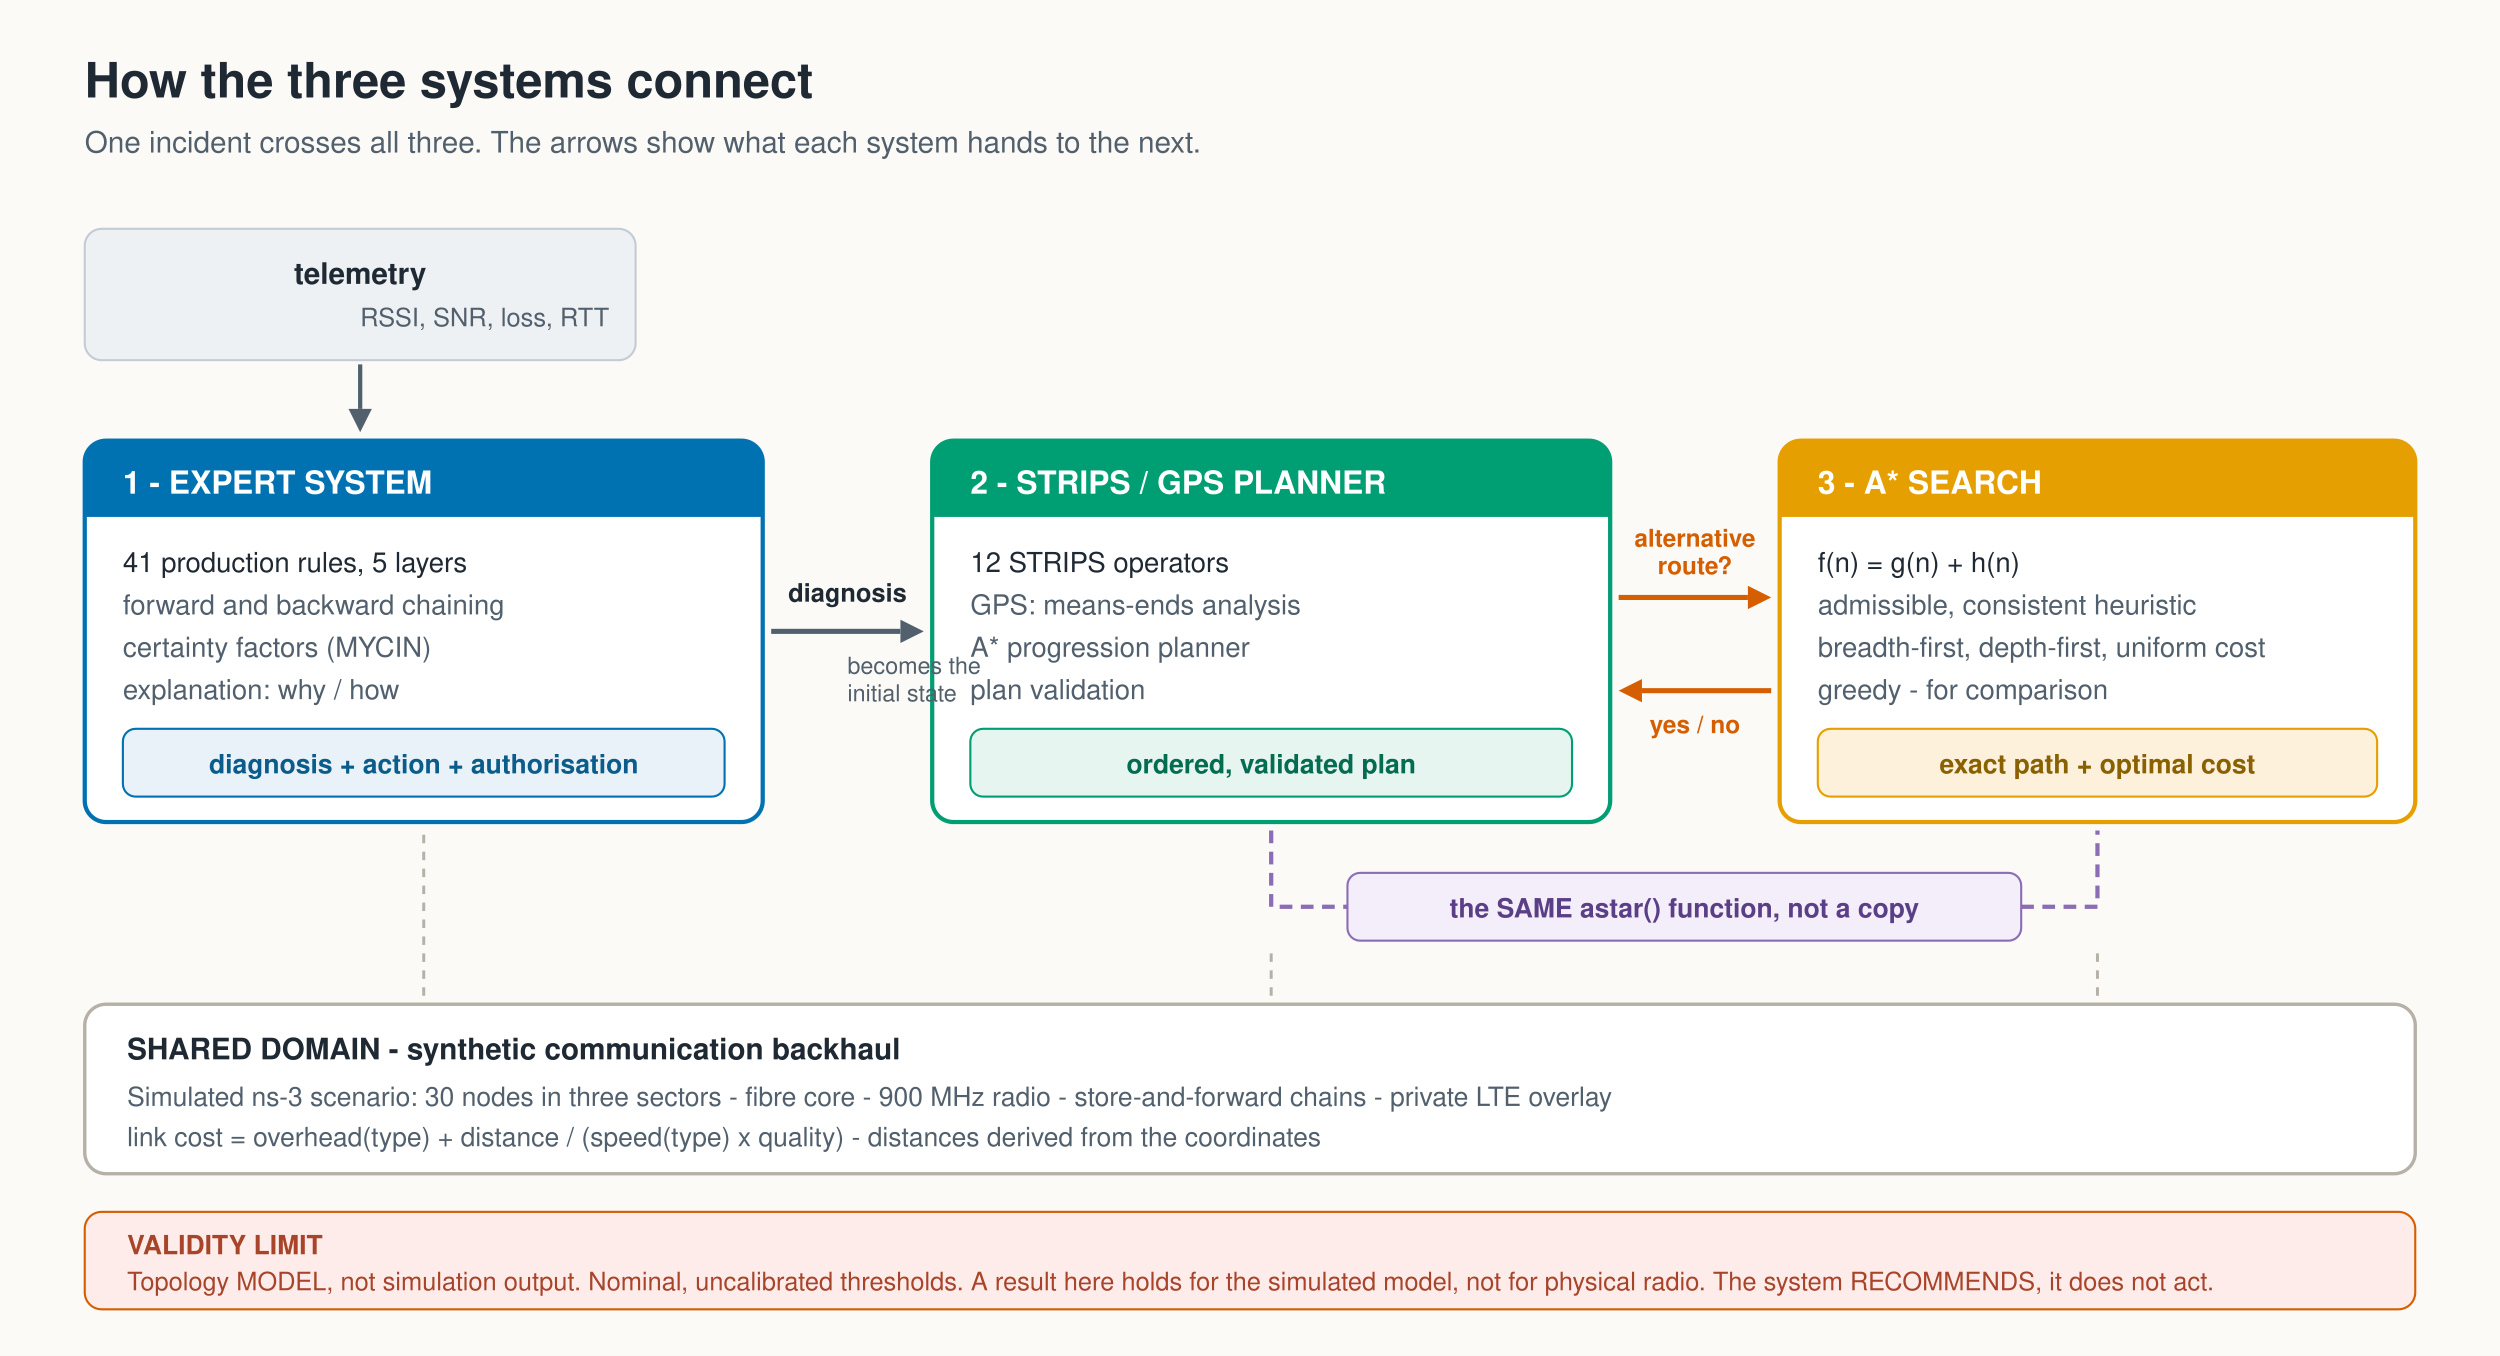
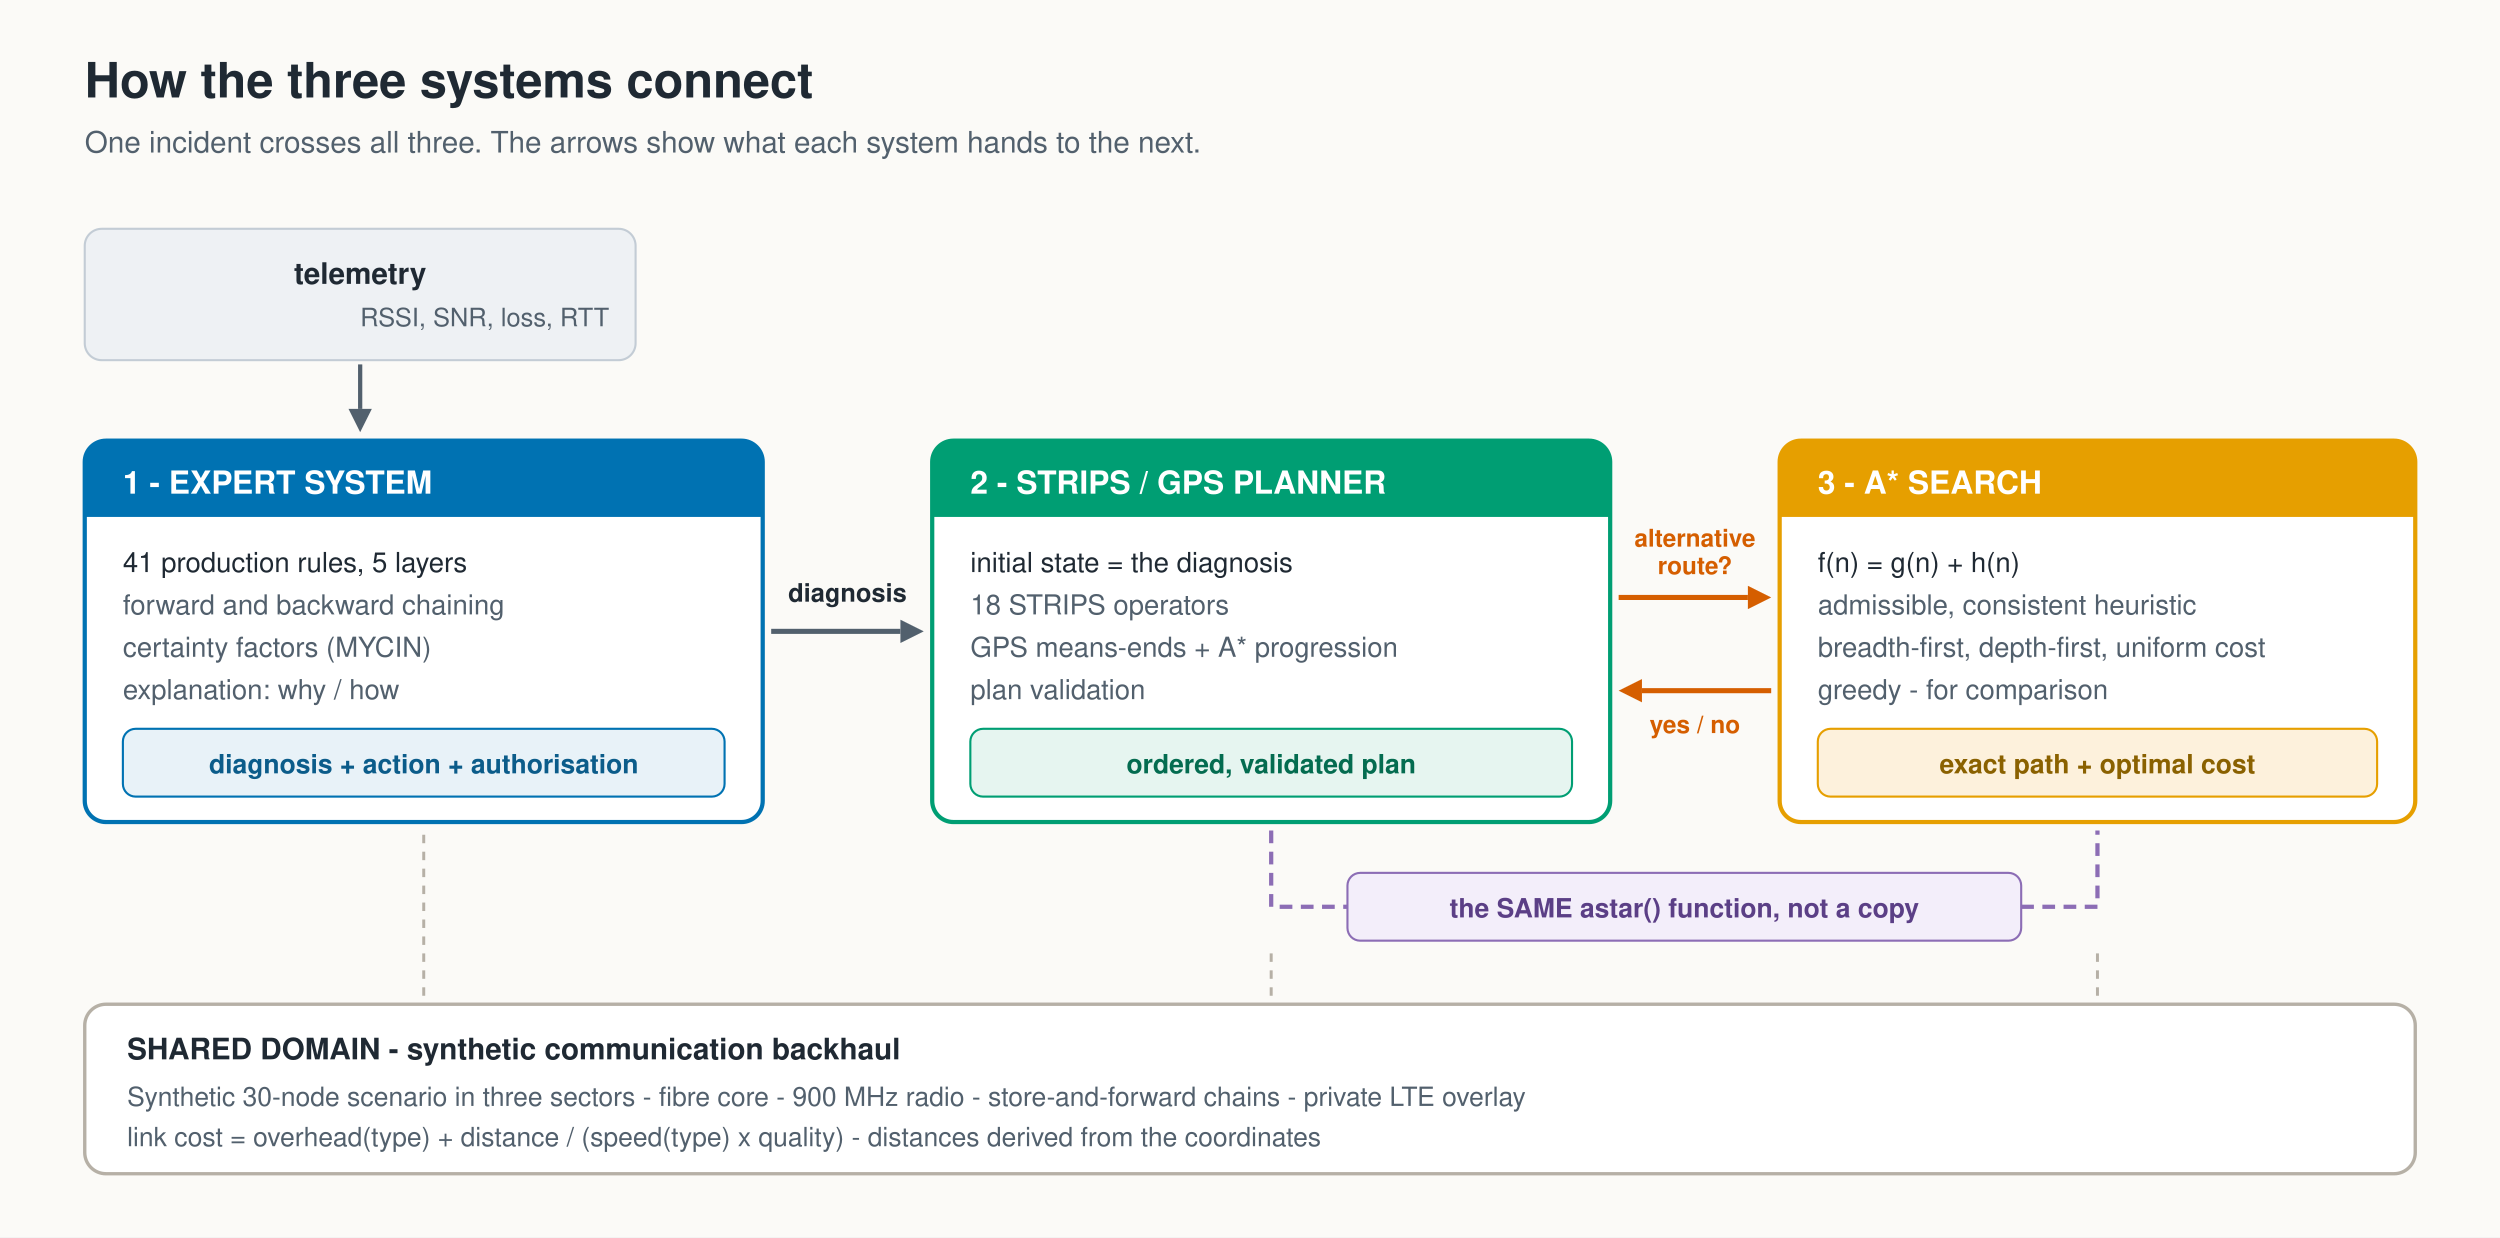
- <svg xmlns="http://www.w3.org/2000/svg" viewBox="0 0 1180 640" width="1180" height="640" font-family="Segoe UI, Helvetica, Arial, sans-serif">
-   <rect width="1180" height="640" fill="#fbfaf7" />
+ <svg xmlns="http://www.w3.org/2000/svg" viewBox="0 0 1180 584" width="1180" height="584" font-family="Segoe UI, Helvetica, Arial, sans-serif">
+   <rect width="1180" height="584" fill="#fbfaf7" />
  <text x="40" y="46" font-size="23" fill="#1f2933" font-weight="600">How the three systems connect</text>
  <text x="40" y="72" font-size="14" fill="#52606d">One incident crosses all three. The arrows show what each system hands to the next.</text>
  <rect x="40" y="108" width="260" height="62" rx="8" fill="#eef1f4" stroke="#c3ccd5" stroke-width="1.0" />
  <text x="170" y="134" font-size="14" fill="#1f2933" font-weight="600" text-anchor="middle">telemetry</text>
  <text x="170" y="154" font-size="12" fill="#52606d" font-weight="middle">RSSI, SNR, loss, RTT</text>
  <line x1="170" y1="172" x2="170.0" y2="193.0" stroke="#52606d" stroke-width="2.0" />
  <polygon points="170,204 164.5,193.0 175.5,193.0" fill="#52606d" />
  <rect x="40" y="208" width="320" height="180" rx="10" fill="#ffffff" stroke="#0072B2" stroke-width="2" />
  <path d="M 50 208 H 350 A 10 10 0 0 1 360 218 V 244 H 40 V 218 A 10 10 0 0 1 50 208 Z" fill="#0072B2" />
  <text x="58" y="233" font-size="15" fill="#ffffff" font-weight="700">1 - EXPERT SYSTEM</text>
  <text x="58" y="270" font-size="13" fill="#1f2933">41 production rules, 5 layers</text>
  <text x="58" y="290" font-size="13" fill="#52606d">forward and backward chaining</text>
  <text x="58" y="310" font-size="13" fill="#52606d">certainty factors (MYCIN)</text>
  <text x="58" y="330" font-size="13" fill="#52606d">explanation: why / how</text>
  <rect x="58" y="344" width="284" height="32" rx="6" fill="#e8f2f8" stroke="#0072B2" stroke-width="1.0" />
  <text x="200.0" y="365" font-size="12.5" fill="#0b5c8a" font-weight="600" text-anchor="middle">diagnosis + action + authorisation</text>
  <rect x="440" y="208" width="320" height="180" rx="10" fill="#ffffff" stroke="#009E73" stroke-width="2" />
  <path d="M 450 208 H 750 A 10 10 0 0 1 760 218 V 244 H 440 V 218 A 10 10 0 0 1 450 208 Z" fill="#009E73" />
  <text x="458" y="233" font-size="15" fill="#ffffff" font-weight="700">2 - STRIPS / GPS PLANNER</text>
-   <text x="458" y="270" font-size="13" fill="#1f2933">12 STRIPS operators</text>
-   <text x="458" y="290" font-size="13" fill="#52606d">GPS: means-ends analysis</text>
-   <text x="458" y="310" font-size="13" fill="#52606d">A* progression planner</text>
+   <text x="458" y="270" font-size="13" fill="#1f2933">initial state = the diagnosis</text>
+   <text x="458" y="290" font-size="13" fill="#52606d">18 STRIPS operators</text>
+   <text x="458" y="310" font-size="13" fill="#52606d">GPS means-ends + A* progression</text>
  <text x="458" y="330" font-size="13" fill="#52606d">plan validation</text>
  <rect x="458" y="344" width="284" height="32" rx="6" fill="#e6f5f0" stroke="#009E73" stroke-width="1.0" />
  <text x="600.0" y="365" font-size="12.5" fill="#046c50" font-weight="600" text-anchor="middle">ordered, validated plan</text>
  <rect x="840" y="208" width="300" height="180" rx="10" fill="#ffffff" stroke="#E69F00" stroke-width="2" />
  <path d="M 850 208 H 1130 A 10 10 0 0 1 1140 218 V 244 H 840 V 218 A 10 10 0 0 1 850 208 Z" fill="#E69F00" />
  <text x="858" y="233" font-size="15" fill="#ffffff" font-weight="700">3 - A* SEARCH</text>
  <text x="858" y="270" font-size="13" fill="#1f2933">f(n) = g(n) + h(n)</text>
  <text x="858" y="290" font-size="13" fill="#52606d">admissible, consistent heuristic</text>
  <text x="858" y="310" font-size="13" fill="#52606d">breadth-first, depth-first, uniform cost</text>
  <text x="858" y="330" font-size="13" fill="#52606d">greedy - for comparison</text>
  <rect x="858" y="344" width="264" height="32" rx="6" fill="#fdf1dc" stroke="#E69F00" stroke-width="1.0" />
  <text x="990.0" y="365" font-size="12.5" fill="#8a6100" font-weight="600" text-anchor="middle">exact path + optimal cost</text>
  <line x1="364" y1="298" x2="425.0" y2="298.0" stroke="#52606d" stroke-width="2.4" />
  <polygon points="436,298 425.0,303.5 425.0,292.5" fill="#52606d" />
  <text x="400" y="284" font-size="12" fill="#1f2933" font-weight="600" text-anchor="middle">diagnosis</text>
-   <text x="400" y="318" font-size="11" fill="#52606d" font-weight="middle">becomes the</text>
-   <text x="400" y="331" font-size="11" fill="#52606d" font-weight="middle">initial state</text>
  <line x1="764" y1="282" x2="825.0" y2="282.0" stroke="#D55E00" stroke-width="2.4" />
  <polygon points="836,282 825.0,287.5 825.0,276.5" fill="#D55E00" />
  <text x="800" y="258" font-size="11.5" fill="#D55E00" font-weight="600" text-anchor="middle">alternative</text>
  <text x="800" y="271" font-size="11.5" fill="#D55E00" font-weight="600" text-anchor="middle">route?</text>
  <line x1="836" y1="326" x2="775.0" y2="326.0" stroke="#D55E00" stroke-width="2.4" />
  <polygon points="764,326 775.0,320.5 775.0,331.5" fill="#D55E00" />
  <text x="800" y="346" font-size="11.5" fill="#D55E00" font-weight="600" text-anchor="middle">yes / no</text>
  <path d="M 600 392 L 600 428 L 990 428 L 990 392" stroke="#8c6db5" stroke-width="2" stroke-dasharray="6 4" fill="none" />
  <rect x="636" y="412" width="318" height="32" rx="6" fill="#f3eefa" stroke="#8c6db5" stroke-width="1.0" />
  <text x="795" y="433" font-size="12.5" fill="#5b3f86" font-weight="600" text-anchor="middle">the SAME astar() function, not a copy</text>
  <rect x="40" y="474" width="1100" height="80" rx="10" fill="#ffffff" stroke="#b6b0a6" stroke-width="1.6" />
  <text x="60" y="500" font-size="14" fill="#1f2933" font-weight="700">SHARED DOMAIN - synthetic communication backhaul</text>
-   <text x="60" y="522" font-size="12.5" fill="#52606d">Simulated ns-3 scenario: 30 nodes in three sectors - fibre core - 900 MHz radio - store-and-forward chains - private LTE overlay</text>
+   <text x="60" y="522" font-size="12.5" fill="#52606d">Synthetic 30-node scenario in three sectors - fibre core - 900 MHz radio - store-and-forward chains - private LTE overlay</text>
  <text x="60" y="541" font-size="12.5" fill="#52606d">link cost = overhead(type) + distance / (speed(type) x quality)     -     distances derived from the coordinates</text>
  <line x1="200" y1="470" x2="200" y2="390" stroke="#b6b0a6" stroke-width="1.4" stroke-dasharray="4 4" />
  <line x1="600" y1="470" x2="600" y2="446" stroke="#b6b0a6" stroke-width="1.4" stroke-dasharray="4 4" />
  <line x1="990" y1="470" x2="990" y2="446" stroke="#b6b0a6" stroke-width="1.4" stroke-dasharray="4 4" />
-   <rect x="40" y="572" width="1100" height="46" rx="8" fill="#fdecea" stroke="#D55E00" stroke-width="1.0" />
-   <text x="60" y="592" font-size="12.5" fill="#a8442a" font-weight="700">VALIDITY LIMIT</text>
-   <text x="60" y="609" font-size="12" fill="#a8442a">Topology MODEL, not simulation output. Nominal, uncalibrated thresholds. A result here holds for the simulated model, not for physical radio. The system RECOMMENDS, it does not act.</text>
</svg>
